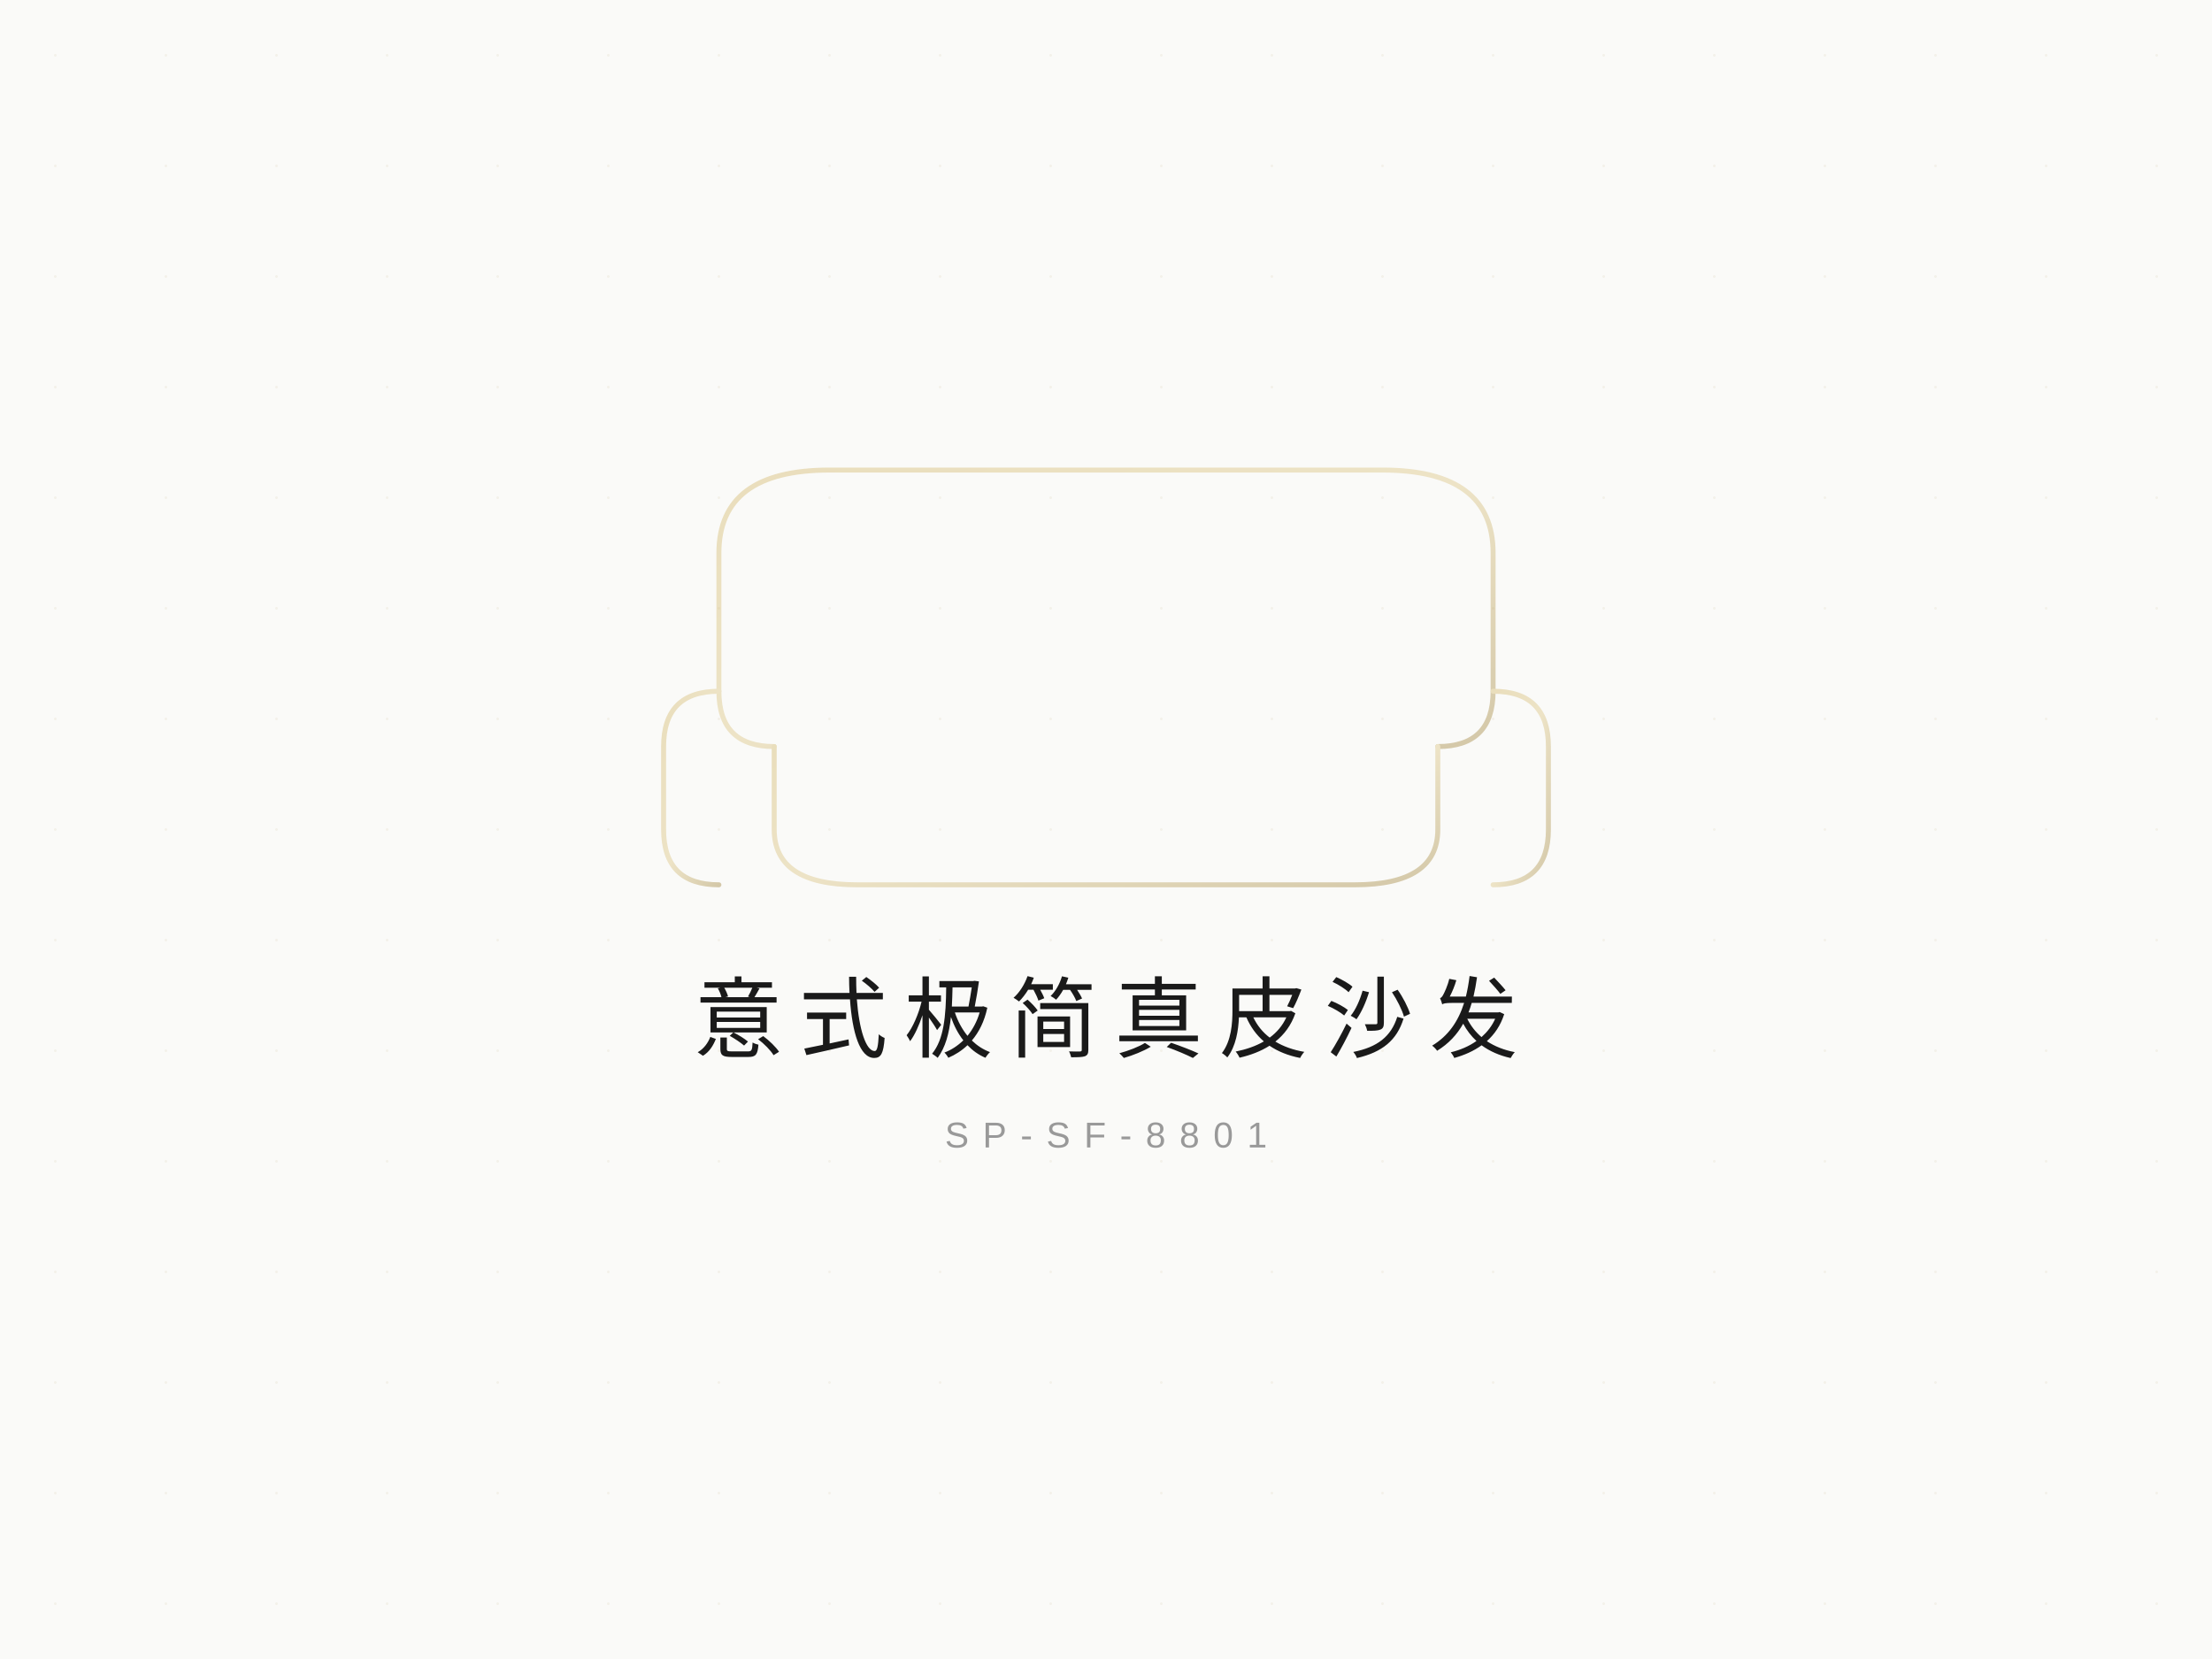
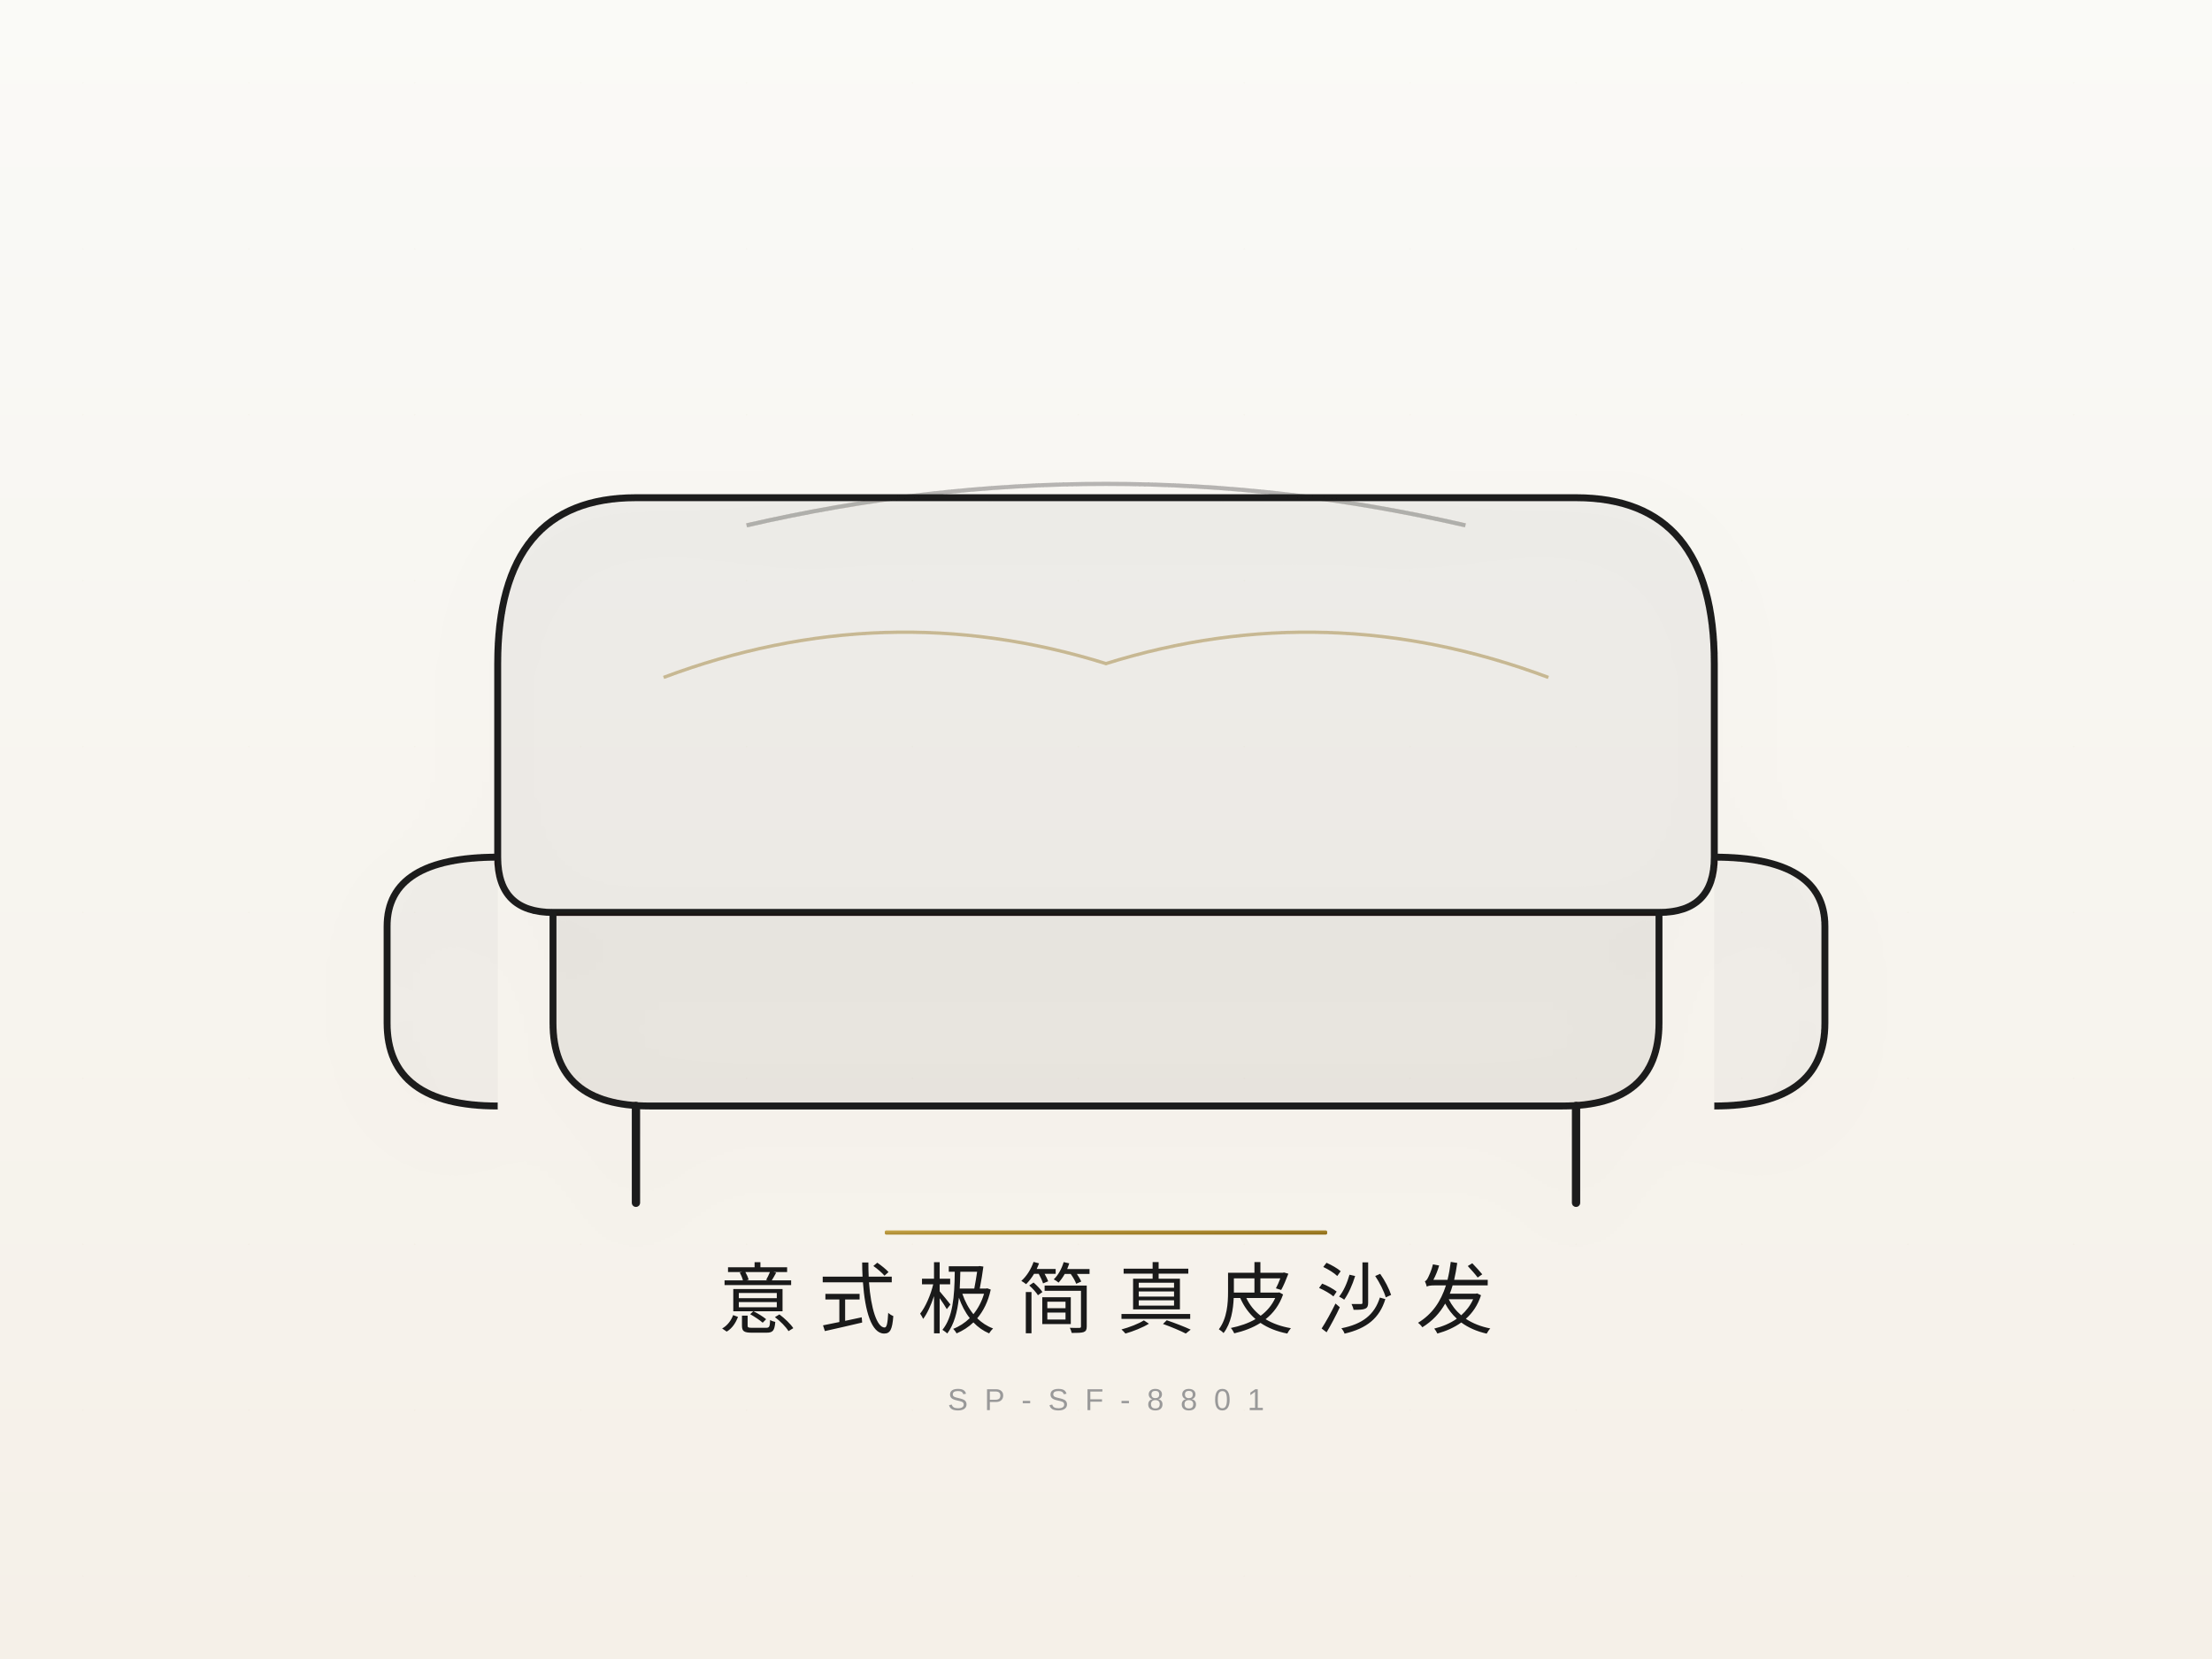
<svg xmlns="http://www.w3.org/2000/svg" viewBox="0 0 800 600">
  <defs>
+     <linearGradient id="bg" x1="0" y1="0" x2="0" y2="1">
+       <stop offset="0%" stop-color="#fafaf7" />
+       <stop offset="100%" stop-color="#f5f0e8" />
+     </linearGradient>
    <linearGradient id="gold" x1="0" y1="0" x2="1" y2="1">
      <stop offset="0%" stop-color="#c9a84c" />
-       <stop offset="50%" stop-color="#d4b86a" />
      <stop offset="100%" stop-color="#8b6914" />
    </linearGradient>
-     <pattern id="dots" width="40" height="40" patternUnits="userSpaceOnUse">
-       <circle cx="20" cy="20" r="0.5" fill="#8b6914" opacity="0.06" />
+     <filter id="shadow" x="-5%" y="-5%" width="115%" height="115%">
+       <feDropShadow dx="0" dy="8" stdDeviation="16" flood-color="#2C1810" flood-opacity="0.08" />
+     </filter>
+     <pattern id="texture" width="60" height="60" patternUnits="userSpaceOnUse">
+       <circle cx="30" cy="30" r="0.3" fill="#8b6914" opacity="0.03" />
    </pattern>
  </defs>
-   <rect width="800" height="600" fill="#fafaf8" />
-   <rect width="800" height="600" fill="url(#dots)" />
-   <g transform="translate(400,230)" stroke="url(#gold)" fill="none" stroke-width="1.8" stroke-linecap="round" stroke-linejoin="round" opacity="0.35">
-     <path d="M-120,40 Q-140,40 -140,20 L-140,-30 Q-140,-60 -100,-60 L100,-60 Q140,-60 140,-30 L140,20 Q140,40 120,40" />
-     <path d="M-120,40 L-120,70 Q-120,90 -90,90 L90,90 Q120,90 120,70 L120,40" />
-     <line x1="-100" y1="90" x2="-100" y2="110" />
-     <line x1="100" y1="90" x2="100" y2="110" />
-     <path d="M-80,-60 L-80,20" />
-     <path d="M80,-60 L80,20" />
-     <path d="M-140,20 Q-160,20 -160,40 L-160,70 Q-160,90 -140,90" />
-     <path d="M140,20 Q160,20 160,40 L160,70 Q160,90 140,90" />
+   <rect width="800" height="600" fill="url(#bg)" />
+   <rect width="800" height="600" fill="url(#texture)" />
+   <g transform="translate(400,270)" filter="url(#shadow)">
+     <path d="M-200,60 Q-220,60 -220,40 L-220,-30 Q-220,-90 -170,-90 L170,-90 Q220,-90 220,-30 L220,40 Q220,60 200,60 Z" fill="#2C1810" fill-opacity="0.04" stroke="#1a1a1a" stroke-width="2.5" stroke-linejoin="round" />
+     <path d="M-200,60 L-200,100 Q-200,130 -165,130 L165,130 Q200,130 200,100 L200,60" fill="#2C1810" fill-opacity="0.06" stroke="#1a1a1a" stroke-width="2.5" stroke-linejoin="round" />
+     <line x1="-170" y1="130" x2="-170" y2="165" stroke="#1a1a1a" stroke-width="3" stroke-linecap="round" />
+     <line x1="170" y1="130" x2="170" y2="165" stroke="#1a1a1a" stroke-width="3" stroke-linecap="round" />
+     <path d="M-220,40 Q-260,40 -260,65 L-260,100 Q-260,130 -220,130" fill="#2C1810" fill-opacity="0.03" stroke="#1a1a1a" stroke-width="2.5" stroke-linejoin="round" />
+     <path d="M220,40 Q260,40 260,65 L260,100 Q260,130 220,130" fill="#2C1810" fill-opacity="0.03" stroke="#1a1a1a" stroke-width="2.5" stroke-linejoin="round" />
+     <path d="M-160,-25 Q-80,-55 0,-30 Q80,-55 160,-25" fill="none" stroke="#8b6914" stroke-width="1.2" opacity="0.4" />
+     <path d="M-130,-80 Q0,-110 130,-80" fill="none" stroke="#1a1a1a" stroke-width="1.5" opacity="0.3" />
  </g>
-   <text x="400" y="380" text-anchor="middle" font-family="'Noto Serif SC','STSong','SimSun',serif" font-size="32" font-weight="500" letter-spacing="6" fill="#1a1a1a">意式极简真皮沙发</text>
-   <text x="400" y="415" text-anchor="middle" font-family="'Helvetica Neue',Arial,sans-serif" font-size="13" letter-spacing="5" fill="#999">SP-SF-8801</text>
-   <line x1="340" y1="435" x2="460" y2="435" stroke="url(#gold)" stroke-width="1" stroke-linecap="round" />
+   <rect x="320" y="445" width="160" height="1.5" fill="url(#gold)" rx="0.5" />
+   <text x="400" y="480" text-anchor="middle" font-family="'Noto Serif SC','STSong',serif" font-size="28" font-weight="500" letter-spacing="8" fill="#1a1a1a">意式极简真皮沙发</text>
+   <text x="400" y="510" text-anchor="middle" font-family="'Helvetica Neue',Arial,sans-serif" font-size="11" letter-spacing="6" fill="#999">SP-SF-8801</text>
</svg>
